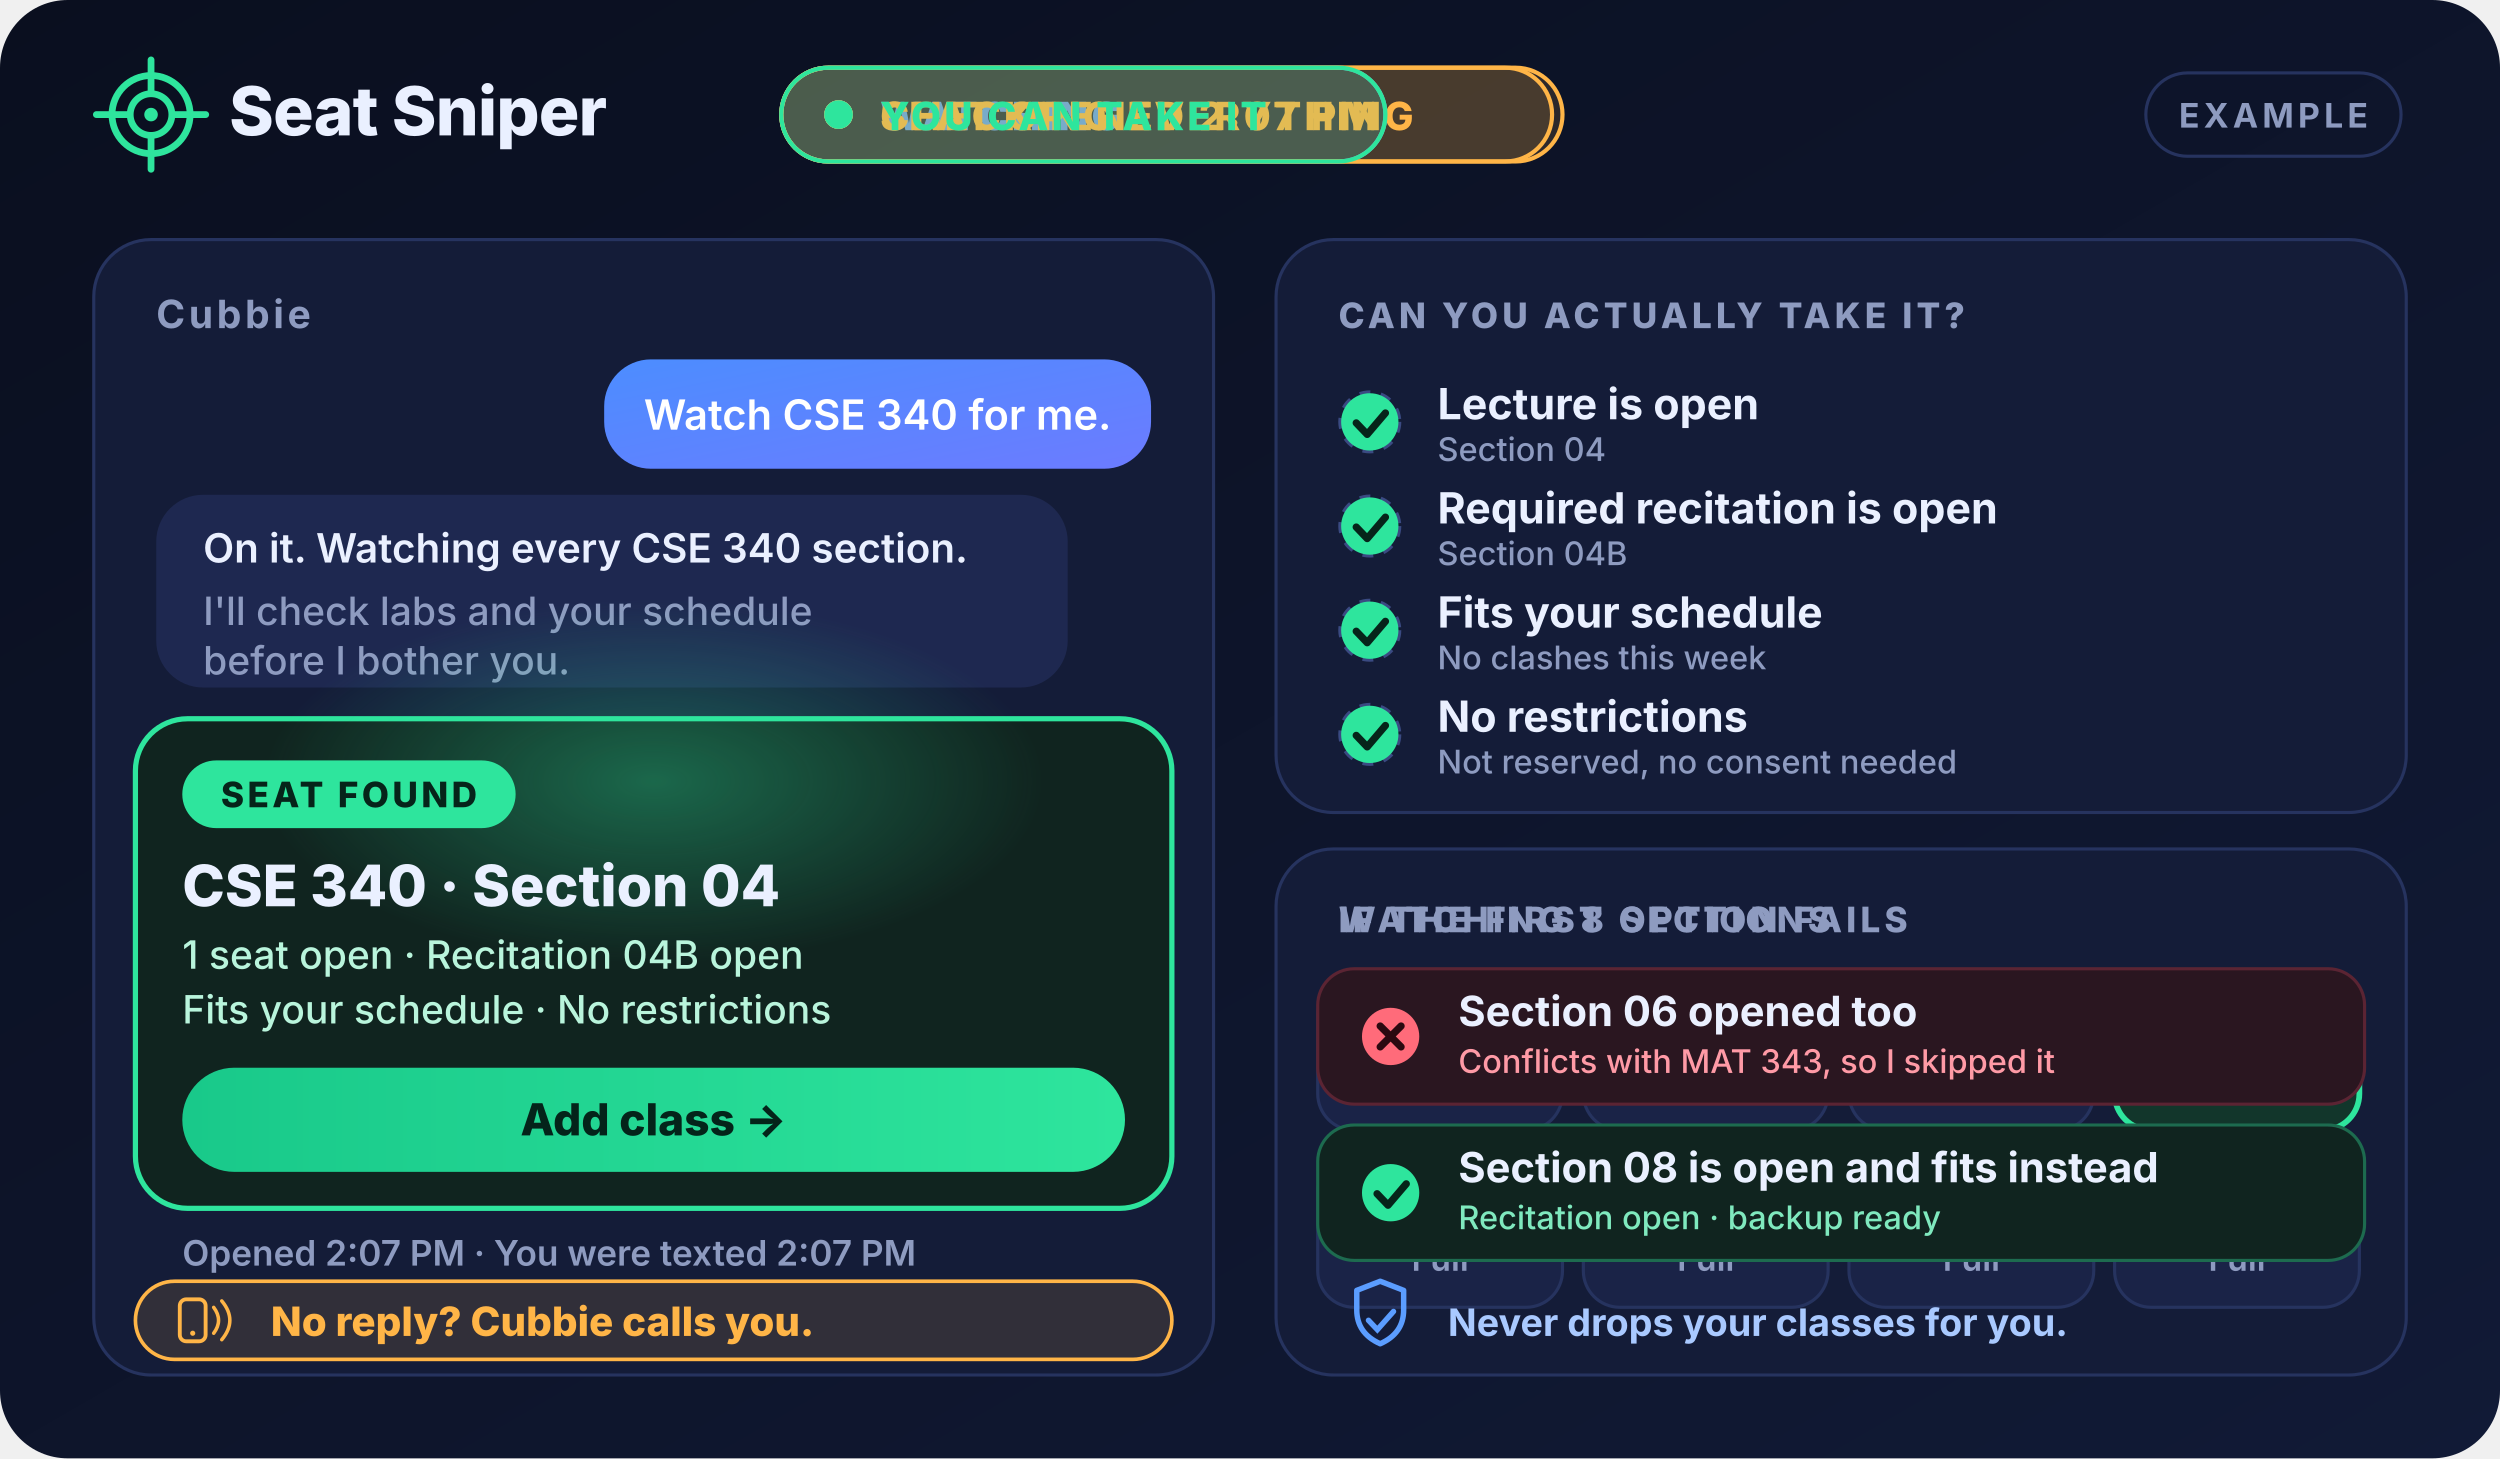
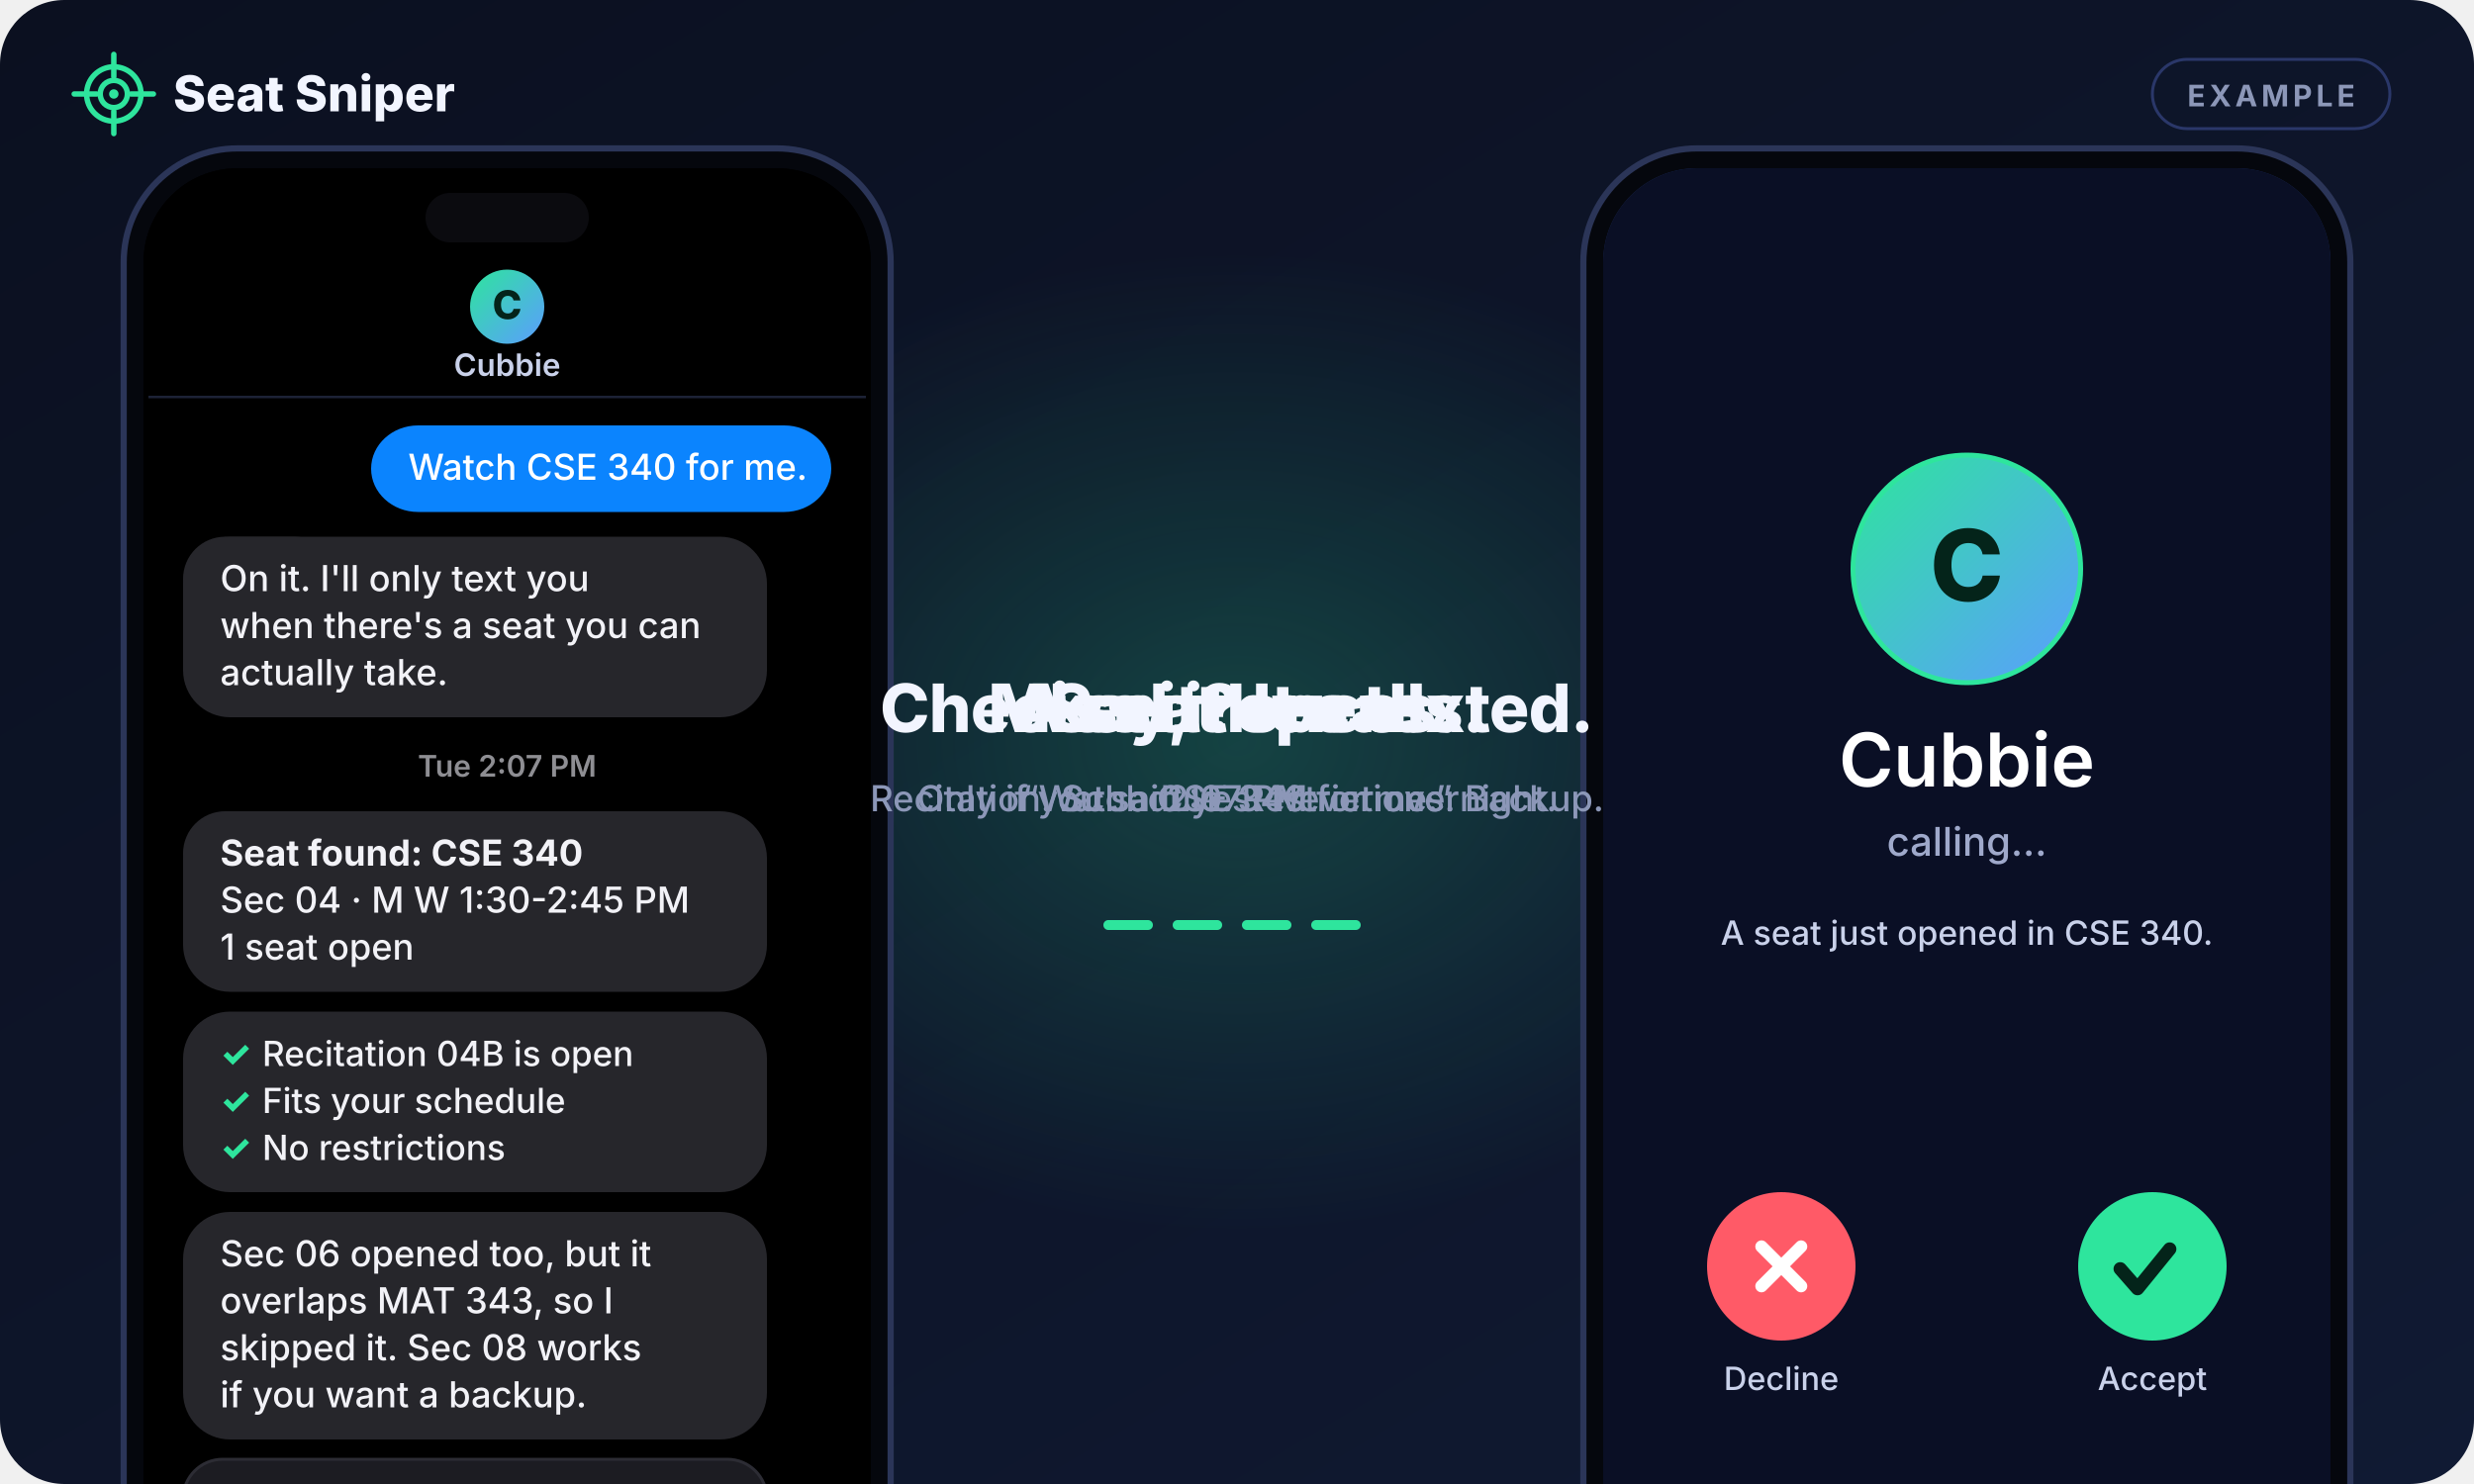
- <svg xmlns="http://www.w3.org/2000/svg" viewBox="0 0 960 560" width="960" height="560" role="img" aria-label="Example: Seat Sniper watches a course, a seat opens, it checks the recitation, your schedule and restrictions, then alerts you with an Add class link, a backup section, and an optional call.">
-   <style>text{font-family:Inter, 'SF Pro Display', -apple-system, 'Segoe UI', Helvetica, Arial, sans-serif}@keyframes k1{0%,0.0%{opacity:0;transform:translateY(0px)}1.867%,16.32%{opacity:1;transform:translateY(0)}18.987%,100%{opacity:0}}.k1{animation:k1 15.0s linear infinite both}@keyframes k2{0%,16.32%{opacity:0;transform:translateY(0px)}18.187%,22.667%{opacity:1;transform:translateY(0)}25.333%,100%{opacity:0}}.k2{animation:k2 15.0s linear infinite both}@keyframes k3{0%,22.667%{opacity:0;transform:translateY(0px)}24.533%,43.52%{opacity:1;transform:translateY(0)}46.187%,100%{opacity:0}}.k3{animation:k3 15.0s linear infinite both}@keyframes k4{0%,43.52%{opacity:0;transform:translateY(0px)}45.387%,93%{opacity:1;transform:translateY(0)}97%,100%{opacity:0}}.k4{animation:k4 15.0s linear infinite both}@keyframes pulse{0%,100%{opacity:1}50%{opacity:.3}}.pulse{animation:pulse 1.2s ease-in-out infinite}@keyframes k5{0%,0.68%{opacity:0;transform:translateY(10px)}3.347%,93%{opacity:1;transform:translateY(0)}97%,100%{opacity:0}}.k5{animation:k5 15.0s linear infinite both}@keyframes k6{0%,4.08%{opacity:0;transform:translateY(10px)}6.747%,93%{opacity:1;transform:translateY(0)}97%,100%{opacity:0}}.k6{animation:k6 15.0s linear infinite both}@keyframes k7{0%,44.427%{opacity:0;transform:translateY(22px)}47.627%,93%{opacity:1;transform:translateY(0)}97%,100%{opacity:0}}.k7{animation:k7 15.0s linear infinite both}@keyframes k8{0%,48.053%{opacity:0;transform:translateY(10px)}50.187%,93%{opacity:1;transform:translateY(0)}97%,100%{opacity:0}}.k8{animation:k8 15.0s linear infinite both}@keyframes k9{0%,73.44%{opacity:0;transform:translateY(12px)}76.107%,93%{opacity:1;transform:translateY(0)}97%,100%{opacity:0}}.k9{animation:k9 15.0s linear infinite both}@keyframes k10{0%,19.947%{opacity:0;transform:translateY(10px)}22.08%,93%{opacity:1;transform:translateY(0)}97%,100%{opacity:0}}.k10{animation:k10 15.0s linear infinite both}@keyframes k11{0%,20.853%{opacity:0;transform:translateY(0px)}22.453%,23.573%{opacity:1;transform:translateY(0)}26.24%,100%{opacity:0}}.k11{animation:k11 15.0s linear infinite both}@keyframes k12{0%,23.573%{opacity:0;transform:translateY(0px)}25.173%,93%{opacity:1;transform:translateY(0)}97%,100%{opacity:0}}.k12{animation:k12 15.0s linear infinite both}@keyframes k13{0%,20.853%{opacity:0;transform:translateY(0px)}22.453%,93%{opacity:1;transform:translateY(0)}97%,100%{opacity:0}}.k13{animation:k13 15.0s linear infinite both}@keyframes k14{0%,21.307%{opacity:0;transform:translateY(0px)}22.907%,29.013%{opacity:1;transform:translateY(0)}31.68%,100%{opacity:0}}.k14{animation:k14 15.0s linear infinite both}@keyframes k15{0%,29.013%{opacity:0;transform:translateY(0px)}30.613%,93%{opacity:1;transform:translateY(0)}97%,100%{opacity:0}}.k15{animation:k15 15.0s linear infinite both}@keyframes k16{0%,21.307%{opacity:0;transform:translateY(0px)}22.907%,93%{opacity:1;transform:translateY(0)}97%,100%{opacity:0}}.k16{animation:k16 15.0s linear infinite both}@keyframes k17{0%,21.76%{opacity:0;transform:translateY(0px)}23.36%,34.453%{opacity:1;transform:translateY(0)}37.12%,100%{opacity:0}}.k17{animation:k17 15.0s linear infinite both}@keyframes k18{0%,34.453%{opacity:0;transform:translateY(0px)}36.053%,93%{opacity:1;transform:translateY(0)}97%,100%{opacity:0}}.k18{animation:k18 15.0s linear infinite both}@keyframes k19{0%,21.76%{opacity:0;transform:translateY(0px)}23.36%,93%{opacity:1;transform:translateY(0)}97%,100%{opacity:0}}.k19{animation:k19 15.0s linear infinite both}@keyframes k20{0%,22.213%{opacity:0;transform:translateY(0px)}23.813%,39.893%{opacity:1;transform:translateY(0)}42.56%,100%{opacity:0}}.k20{animation:k20 15.0s linear infinite both}@keyframes k21{0%,39.893%{opacity:0;transform:translateY(0px)}41.493%,93%{opacity:1;transform:translateY(0)}97%,100%{opacity:0}}.k21{animation:k21 15.0s linear infinite both}@keyframes k22{0%,22.213%{opacity:0;transform:translateY(0px)}23.813%,93%{opacity:1;transform:translateY(0)}97%,100%{opacity:0}}.k22{animation:k22 15.0s linear infinite both}@keyframes k23{0%,0.907%{opacity:0;transform:translateY(0px)}3.04%,47.147%{opacity:1;transform:translateY(0)}49.813%,100%{opacity:0}}.k23{animation:k23 15.0s linear infinite both}@keyframes k24{0%,1.133%{opacity:0;transform:translateY(0px)}2.733%,47.147%{opacity:1;transform:translateY(0)}49.813%,100%{opacity:0}}.k24{animation:k24 15.0s linear infinite both}@keyframes k25{0%,1.496%{opacity:0;transform:translateY(0px)}3.096%,47.147%{opacity:1;transform:translateY(0)}49.813%,100%{opacity:0}}.k25{animation:k25 15.0s linear infinite both}@keyframes k26{0%,1.859%{opacity:0;transform:translateY(0px)}3.459%,47.147%{opacity:1;transform:translateY(0)}49.813%,100%{opacity:0}}.k26{animation:k26 15.0s linear infinite both}@keyframes k27{0%,2.221%{opacity:0;transform:translateY(0px)}3.821%,47.147%{opacity:1;transform:translateY(0)}49.813%,100%{opacity:0}}.k27{animation:k27 15.0s linear infinite both}@keyframes k28{0%,2.584%{opacity:0;transform:translateY(0px)}4.184%,47.147%{opacity:1;transform:translateY(0)}49.813%,100%{opacity:0}}.k28{animation:k28 15.0s linear infinite both}@keyframes k29{0%,2.947%{opacity:0;transform:translateY(0px)}4.547%,47.147%{opacity:1;transform:translateY(0)}49.813%,100%{opacity:0}}.k29{animation:k29 15.0s linear infinite both}@keyframes k30{0%,3.309%{opacity:0;transform:translateY(0px)}4.909%,47.147%{opacity:1;transform:translateY(0)}49.813%,100%{opacity:0}}.k30{animation:k30 15.0s linear infinite both}@keyframes k31{0%,3.672%{opacity:0;transform:translateY(0px)}5.272%,47.147%{opacity:1;transform:translateY(0)}49.813%,100%{opacity:0}}.k31{animation:k31 15.0s linear infinite both}@keyframes k32{0%,16.32%{opacity:0;transform:translateY(0px)}17.92%,47.147%{opacity:1;transform:translateY(0)}49.813%,100%{opacity:0}}.k32{animation:k32 15.0s linear infinite both}@keyframes k33{0%,48.96%{opacity:0;transform:translateY(10px)}51.093%,93%{opacity:1;transform:translateY(0)}97%,100%{opacity:0}}.k33{animation:k33 15.0s linear infinite both}@keyframes k34{0%,51.68%{opacity:0;transform:translateY(10px)}54.347%,93%{opacity:1;transform:translateY(0)}97%,100%{opacity:0}}.k34{animation:k34 15.0s linear infinite both}@keyframes k35{0%,58.027%{opacity:0;transform:translateY(10px)}60.693%,93%{opacity:1;transform:translateY(0)}97%,100%{opacity:0}}.k35{animation:k35 15.0s linear infinite both}@keyframes k36{0%,65.28%{opacity:0;transform:translateY(10px)}67.947%,93%{opacity:1;transform:translateY(0)}97%,100%{opacity:0}}.k36{animation:k36 15.0s linear infinite both}</style>
+ <svg xmlns="http://www.w3.org/2000/svg" viewBox="0 0 1000 600" width="1000" height="600" role="img" aria-label="Example: you text Cubbie to watch a course. When a seat opens, Cubbie texts you that the seat, recitation and schedule all work, with a registration link, and calls if you miss it.">
+   <style>text{font-family:-apple-system, 'SF Pro Text', 'Segoe UI', Inter, Helvetica, Arial, sans-serif}@keyframes k_scroll{0%,39.355%{transform:translateY(0)}43.226%,46.452%{transform:translateY(-40px)}50.323%,93%{transform:translateY(-120px)}97%,100%{transform:translateY(0)}}.k_scroll{animation:k_scroll 15.5s ease-in-out infinite both}@keyframes k1{0%,1.29%{opacity:0;transform:translateY(8px)}3.548%,93%{opacity:1;transform:translateY(0)}97%,100%{opacity:0}}.k1{animation:k1 15.5s linear infinite both}@keyframes k2{0%,5.161%{opacity:0;transform:translateY(0px)}7.419%,10.968%{opacity:1;transform:translateY(0)}12.903%,100%{opacity:0}}.k2{animation:k2 15.5s linear infinite both}@keyframes dp{0%,100%{opacity:.3}50%{opacity:1}}.dot0{animation:dp 1s infinite}.dot1{animation:dp 1s .15s infinite}.dot2{animation:dp 1s .3s infinite}@keyframes k3{0%,11.613%{opacity:0;transform:translateY(8px)}13.871%,93%{opacity:1;transform:translateY(0)}97%,100%{opacity:0}}.k3{animation:k3 15.5s linear infinite both}@keyframes k4{0%,19.355%{opacity:0;transform:translateY(8px)}21.613%,93%{opacity:1;transform:translateY(0)}97%,100%{opacity:0}}.k4{animation:k4 15.5s linear infinite both}@keyframes k5{0%,22.581%{opacity:0;transform:translateY(0px)}24.839%,27.742%{opacity:1;transform:translateY(0)}29.677%,100%{opacity:0}}.k5{animation:k5 15.5s linear infinite both}@keyframes k6{0%,28.387%{opacity:0;transform:translateY(8px)}30.645%,93%{opacity:1;transform:translateY(0)}97%,100%{opacity:0}}.k6{animation:k6 15.5s linear infinite both}@keyframes k7{0%,33.548%{opacity:0;transform:translateY(8px)}35.806%,93%{opacity:1;transform:translateY(0)}97%,100%{opacity:0}}.k7{animation:k7 15.5s linear infinite both}@keyframes k8{0%,40.0%{opacity:0;transform:translateY(8px)}42.258%,93%{opacity:1;transform:translateY(0)}97%,100%{opacity:0}}.k8{animation:k8 15.5s linear infinite both}@keyframes k9{0%,46.452%{opacity:0;transform:translateY(8px)}48.71%,93%{opacity:1;transform:translateY(0)}97%,100%{opacity:0}}.k9{animation:k9 15.5s linear infinite both}@keyframes k10{0%,28.387%{opacity:0;transform:translateY(-14px)}31.29%,61.935%{opacity:1;transform:translateY(0)}63.871%,100%{opacity:0}}.k10{animation:k10 15.5s linear infinite both}@keyframes ringp{0%{r:46;opacity:.9}100%{r:78;opacity:0}}.ring{animation:ringp 1.4s ease-out infinite}@keyframes k11{0%,63.871%{opacity:0;transform:translateY(0px)}67.097%,93%{opacity:1;transform:translateY(0)}97%,100%{opacity:0}}.k11{animation:k11 15.5s linear infinite both}@keyframes k12{0%,0.0%{opacity:0;transform:translateY(10px)}2.581%,18.065%{opacity:1;transform:translateY(0)}20.0%,100%{opacity:0}}.k12{animation:k12 15.5s linear infinite both}@keyframes k13{0%,18.065%{opacity:0;transform:translateY(10px)}20.645%,28.387%{opacity:1;transform:translateY(0)}30.323%,100%{opacity:0}}.k13{animation:k13 15.5s linear infinite both}@keyframes k14{0%,28.387%{opacity:0;transform:translateY(10px)}30.968%,61.935%{opacity:1;transform:translateY(0)}63.871%,100%{opacity:0}}.k14{animation:k14 15.5s linear infinite both}@keyframes k15{0%,61.935%{opacity:0;transform:translateY(10px)}64.516%,93%{opacity:1;transform:translateY(0)}97%,100%{opacity:0}}.k15{animation:k15 15.5s linear infinite both}@keyframes k16{0%,0.0%{opacity:0;transform:translateY(0px)}1.29%,18.065%{opacity:1;transform:translateY(0)}20.0%,100%{opacity:0}}.k16{animation:k16 15.5s linear infinite both}@keyframes k17{0%,18.065%{opacity:0;transform:translateY(0px)}19.355%,28.387%{opacity:1;transform:translateY(0)}30.323%,100%{opacity:0}}.k17{animation:k17 15.5s linear infinite both}@keyframes k18{0%,28.387%{opacity:0;transform:translateY(0px)}29.677%,61.935%{opacity:1;transform:translateY(0)}63.871%,100%{opacity:0}}.k18{animation:k18 15.5s linear infinite both}@keyframes k19{0%,61.935%{opacity:0;transform:translateY(0px)}63.226%,93%{opacity:1;transform:translateY(0)}97%,100%{opacity:0}}.k19{animation:k19 15.5s linear infinite both}</style>
  <defs>
    <linearGradient id="bg" x1="0" y1="0" x2="1" y2="1">
-       <stop offset="0" stop-color="#0A0F1F" />
-       <stop offset="1" stop-color="#111A36" />
+       <stop offset="0" stop-color="#0B1020" />
+       <stop offset="1" stop-color="#101A33" />
    </linearGradient>
-     <linearGradient id="btn" x1="0" y1="0" x2="1" y2="0">
-       <stop offset="0" stop-color="#19C98A" />
-       <stop offset="1" stop-color="#2EE59D" />
+     <linearGradient id="wall" x1="0" y1="0" x2="0" y2="1">
+       <stop offset="0" stop-color="#1B2B5E" />
+       <stop offset="0.55" stop-color="#14214A" />
+       <stop offset="1" stop-color="#0B1230" />
    </linearGradient>
-     <linearGradient id="you" x1="0" y1="0" x2="1" y2="1">
-       <stop offset="0" stop-color="#4C8DFF" />
-       <stop offset="1" stop-color="#6C7BFF" />
-     </linearGradient>
-     <radialGradient id="glow" cx="0.5" cy="0.5" r="0.5">
-       <stop offset="0" stop-color="#2EE59D" stop-opacity="0.35" />
+     <radialGradient id="halo" cx="0.5" cy="0.5" r="0.5">
+       <stop offset="0" stop-color="#2EE59D" stop-opacity="0.22" />
      <stop offset="1" stop-color="#2EE59D" stop-opacity="0" />
    </radialGradient>
+     <clipPath id="clipA">
+       <rect x="58" y="68" width="294" height="604" rx="38" />
+     </clipPath>
+     <clipPath id="clipT">
+       <rect x="58" y="162" width="294" height="500" rx="0" />
+     </clipPath>
+     <clipPath id="clipB">
+       <rect x="648" y="68" width="294" height="604" rx="38" />
+     </clipPath>
+     <clipPath id="phoneA">
+       <rect x="50" y="60" width="310" height="620" rx="46" />
+     </clipPath>
+     <clipPath id="phoneB">
+       <rect x="640" y="60" width="310" height="620" rx="46" />
+     </clipPath>
+     <linearGradient id="avatar" x1="0" y1="0" x2="1" y2="1">
+       <stop offset="0" stop-color="#2EE59D" />
+       <stop offset="1" stop-color="#5B9DFF" />
+     </linearGradient>
  </defs>
-   <rect x="0" y="0" width="960" height="560" rx="26" fill="url(#bg)" />
-   <g transform="translate(58 44)">
-     <circle r="15" fill="none" stroke="#2EE59D" stroke-width="2.6" />
-     <circle r="8" fill="none" stroke="#2EE59D" stroke-width="2.6" />
-     <circle r="2.6" fill="#2EE59D" />
-     <path d="M-21 0H-9M9 0H21M0 -21V-9M0 9V21" stroke="#2EE59D" stroke-width="2.6" stroke-linecap="round" />
+   <rect x="0" y="0" width="1000" height="600" rx="26" fill="url(#bg)" />
+   <ellipse cx="500" cy="300" rx="260" ry="200" fill="url(#halo)" />
+   <g transform="translate(46 38)">
+     <circle r="11" fill="none" stroke="#2EE59D" stroke-width="2.2" />
+     <circle r="5.5" fill="none" stroke="#2EE59D" stroke-width="2.2" />
+     <circle r="1.9" fill="#2EE59D" />
+     <path d="M-16 0H-7M7 0H16M0 -16V-7M0 7V16" stroke="#2EE59D" stroke-width="2.2" stroke-linecap="round" />
  </g>
-   <text x="88" y="52" font-size="26" fill="#EAF0FF" font-weight="800" text-anchor="start" letter-spacing="-0.3">Seat Sniper</text>
-   <rect x="824" y="28" width="98" height="32" rx="16" fill="none" stroke="#26335F" stroke-width="1.2" />
-   <text x="873" y="49" font-size="13" fill="#8E9BC0" font-weight="700" text-anchor="middle" letter-spacing="1.6">EXAMPLE</text>
-   <g class="k1">
-     <rect x="300" y="26" width="232" height="36" rx="18" fill="#5B9DFF22" stroke="#5B9DFF" stroke-width="1.6" />
-     <circle cx="322" cy="44" r="5.5" fill="#5B9DFF" class="pulse" />
-     <text x="338" y="50" font-size="15" fill="#5B9DFF" font-weight="800" text-anchor="start" letter-spacing="1.2">WATCHING</text>
+   <text x="70" y="45" font-size="20" fill="#F2F5FF" font-weight="800" text-anchor="start">Seat Sniper</text>
+   <rect x="870" y="24" width="96" height="28" rx="14" fill="none" stroke="#2A3769" stroke-width="1.2" />
+   <text x="918" y="43" font-size="12" fill="#8C97B8" font-weight="700" text-anchor="middle" letter-spacing="1.6">EXAMPLE</text>
+   <rect x="50" y="60" width="310" height="620" rx="46" fill="#05070D" stroke="#2B3558" stroke-width="2.5" />
+   <rect x="58" y="68" width="294" height="604" rx="38" fill="#000" />
+   <rect x="640" y="60" width="310" height="620" rx="46" fill="#05070D" stroke="#2B3558" stroke-width="2.5" />
+   <rect x="648" y="68" width="294" height="604" rx="38" fill="#000" />
+   <g clip-path="url(#clipA)">
+     <rect x="58" y="68" width="294" height="604" rx="0" fill="#000" />
+     <rect x="172" y="78" width="66" height="20" rx="10" fill="#0B0B0F" />
+     <circle cx="205" cy="124" r="15" fill="url(#avatar)" />
+     <text x="205" y="129" font-size="16" fill="#04241A" font-weight="800" text-anchor="middle">C</text>
+     <text x="205" y="152" font-size="12.5" fill="#C9D1EA" font-weight="600" text-anchor="middle">Cubbie</text>
+     <rect x="60" y="160" width="290" height="1" rx="0" fill="#1D2236" />
  </g>
-   <g class="k2">
-     <rect x="300" y="26" width="296" height="36" rx="18" fill="#FFB54722" stroke="#FFB547" stroke-width="1.6" />
-     <circle cx="322" cy="44" r="5.5" fill="#FFB547" />
-     <text x="338" y="50" font-size="15" fill="#FFB547" font-weight="800" text-anchor="start" letter-spacing="1.2">SEAT OPENED  2:07 PM</text>
+   <g clip-path="url(#clipT)">
+     <g class="k_scroll">
+       <g class="k1">
+         <rect x="150" y="172" width="186" height="35" rx="19" fill="#0B84FE" />
+         <text x="165" y="194" font-size="14.5" fill="#FFFFFF" font-weight="500" text-anchor="start">Watch CSE 340 for me.</text>
+       </g>
+       <g class="k2">
+         <rect x="74" y="217" width="62" height="34" rx="17" fill="#26262B" />
+         <circle cx="92" cy="234" r="4" fill="#8E8E93" class="dot0" />
+         <circle cx="105" cy="234" r="4" fill="#8E8E93" class="dot1" />
+         <circle cx="118" cy="234" r="4" fill="#8E8E93" class="dot2" />
+       </g>
+       <g class="k3">
+         <rect x="74" y="217" width="236" height="73" rx="19" fill="#26262B" />
+         <text x="89" y="239" font-size="14.5" fill="#F2F2F7" font-weight="500" text-anchor="start">On it. I'll only text you</text>
+         <text x="89" y="258" font-size="14.5" fill="#F2F2F7" font-weight="500" text-anchor="start">when there's a seat you can</text>
+         <text x="89" y="277" font-size="14.5" fill="#F2F2F7" font-weight="500" text-anchor="start">actually take.</text>
+       </g>
+       <g class="k4">
+         <text x="205.0" y="314" font-size="12" fill="#8E8E93" font-weight="600" text-anchor="middle">Tue 2:07 PM</text>
+       </g>
+       <g class="k5">
+         <rect x="74" y="328" width="62" height="34" rx="17" fill="#26262B" />
+         <circle cx="92" cy="345" r="4" fill="#8E8E93" class="dot0" />
+         <circle cx="105" cy="345" r="4" fill="#8E8E93" class="dot1" />
+         <circle cx="118" cy="345" r="4" fill="#8E8E93" class="dot2" />
+       </g>
+       <g class="k6">
+         <rect x="74" y="328" width="236" height="73" rx="19" fill="#26262B" />
+         <text x="89" y="350" font-size="14.5" fill="#F2F2F7" font-weight="700" text-anchor="start">Seat found: CSE 340</text>
+         <text x="89" y="369" font-size="14.5" fill="#F2F2F7" font-weight="500" text-anchor="start">Sec 04 · M W 1:30-2:45 PM</text>
+         <text x="89" y="388" font-size="14.5" fill="#F2F2F7" font-weight="500" text-anchor="start">1 seat open</text>
+       </g>
+       <g class="k7">
+         <rect x="74" y="409" width="236" height="73" rx="19" fill="#26262B" />
+         <text x="89" y="431" font-size="14" fill="#2EE59D" font-weight="800" text-anchor="start">✓</text>
+         <text x="106" y="431" font-size="14" fill="#F2F2F7" font-weight="500" text-anchor="start">Recitation 04B is open</text>
+         <text x="89" y="450" font-size="14" fill="#2EE59D" font-weight="800" text-anchor="start">✓</text>
+         <text x="106" y="450" font-size="14" fill="#F2F2F7" font-weight="500" text-anchor="start">Fits your schedule</text>
+         <text x="89" y="469" font-size="14" fill="#2EE59D" font-weight="800" text-anchor="start">✓</text>
+         <text x="106" y="469" font-size="14" fill="#F2F2F7" font-weight="500" text-anchor="start">No restrictions</text>
+       </g>
+       <g class="k8">
+         <rect x="74" y="490" width="236" height="92" rx="19" fill="#26262B" />
+         <text x="89" y="512" font-size="14.5" fill="#F2F2F7" font-weight="500" text-anchor="start">Sec 06 opened too, but it</text>
+         <text x="89" y="531" font-size="14.5" fill="#F2F2F7" font-weight="500" text-anchor="start">overlaps MAT 343, so I</text>
+         <text x="89" y="550" font-size="14.5" fill="#F2F2F7" font-weight="500" text-anchor="start">skipped it. Sec 08 works</text>
+         <text x="89" y="569" font-size="14.5" fill="#F2F2F7" font-weight="500" text-anchor="start">if you want a backup.</text>
+       </g>
+       <g class="k9">
+         <rect x="74" y="590" width="236" height="66" rx="16" fill="#1C1C22" stroke="#2C2C34" stroke-width="1.2" />
+         <rect x="86" y="602" width="42" height="42" rx="10" fill="#2EE59D" />
+         <path d="M100 623 h14 M107 616 v14" stroke="#04241A" stroke-width="3.4" stroke-linecap="round" />
+         <text x="138" y="620" font-size="15.5" fill="#F2F5FF" font-weight="700" text-anchor="start">Add class</text>
+         <text x="138" y="640" font-size="12.5" fill="#8E8E93" font-weight="500" text-anchor="start">Open the registration page</text>
+         <path d="M292 617 l6 6 l-6 6" fill="none" stroke="#6C6C74" stroke-width="2.2" stroke-linecap="round" stroke-linejoin="round" />
+       </g>
+     </g>
  </g>
-   <g class="k3">
-     <rect x="300" y="26" width="300" height="36" rx="18" fill="#FFB54722" stroke="#FFB547" stroke-width="1.6" />
-     <circle cx="322" cy="44" r="5.5" fill="#FFB547" />
-     <text x="338" y="50" font-size="15" fill="#FFB547" font-weight="800" text-anchor="start" letter-spacing="1.2">CHECKING EVERYTHING</text>
-   </g>
-   <g class="k4">
-     <rect x="300" y="26" width="232" height="36" rx="18" fill="#2EE59D22" stroke="#2EE59D" stroke-width="1.6" />
-     <circle cx="322" cy="44" r="5.5" fill="#2EE59D" />
-     <text x="338" y="50" font-size="15" fill="#2EE59D" font-weight="800" text-anchor="start" letter-spacing="1.2">YOU CAN TAKE IT</text>
-   </g>
-   <rect x="36" y="92" width="430" height="436" rx="22" fill="#141C38" stroke="#26335F" stroke-width="1.2" />
-   <text x="60" y="126" font-size="15" fill="#8E9BC0" font-weight="700" text-anchor="start" letter-spacing="1.4">Cubbie</text>
-   <g class="k5">
-     <rect x="232" y="138" width="210" height="42" rx="18" fill="url(#you)" />
-     <text x="337" y="165" font-size="16" fill="#FFFFFF" font-weight="600" text-anchor="middle">Watch CSE 340 for me.</text>
-   </g>
-   <g class="k6">
-     <rect x="60" y="190" width="350" height="74" rx="18" fill="#1E2850" />
-     <text x="78" y="216" font-size="15.5" fill="#EAF0FF" font-weight="600" text-anchor="start">On it. Watching every CSE 340 section.</text>
-     <text x="78" y="240" font-size="15" fill="#8E9BC0" font-weight="500" text-anchor="start">I'll check labs and your schedule</text>
-     <text x="78" y="259" font-size="15" fill="#8E9BC0" font-weight="500" text-anchor="start">before I bother you.</text>
-   </g>
-   <g class="k7">
-     <rect x="52" y="276" width="398" height="188" rx="20" fill="#10241F" stroke="#2EE59D" stroke-width="2" />
-     <ellipse cx="251.0" cy="300" rx="150" ry="70" fill="url(#glow)" />
-     <rect x="70" y="292" width="128" height="26" rx="13" fill="#2EE59D" />
-     <text x="134" y="310" font-size="13.5" fill="#06241A" font-weight="800" text-anchor="middle" letter-spacing="1.3">SEAT FOUND</text>
-     <text x="70" y="348" font-size="22" fill="#EAF0FF" font-weight="800" text-anchor="start">CSE 340 · Section 04</text>
-     <text x="70" y="372" font-size="15" fill="#B9F5DC" font-weight="500" text-anchor="start">1 seat open · Recitation 04B open</text>
-     <text x="70" y="393" font-size="15" fill="#B9F5DC" font-weight="500" text-anchor="start">Fits your schedule · No restrictions</text>
-     <rect x="70" y="410" width="362" height="40" rx="20" fill="url(#btn)" />
-     <text x="251.0" y="436" font-size="17" fill="#04241A" font-weight="800" text-anchor="middle">Add class  →</text>
-   </g>
-   <g class="k8">
-     <text x="70" y="486" font-size="13.5" fill="#8E9BC0" font-weight="600" text-anchor="start">Opened 2:07 PM  ·  You were texted 2:07 PM</text>
-   </g>
-   <g class="k9">
-     <rect x="52" y="492" width="398" height="30" rx="15" fill="#FFB5471F" stroke="#FFB547" stroke-width="1.4" />
-     <g transform="translate(74 507) scale(0.62)">
-       <rect x="-8" y="-13" width="16" height="26" rx="4" fill="none" stroke="#FFB547" stroke-width="2.4" />
-       <circle cy="8" r="1.6" fill="#FFB547" />
-       <path d="M13 -8 q6 8 0 16 M18 -12 q10 12 0 24" fill="none" stroke="#FFB547" stroke-width="2.2" stroke-linecap="round" />
+   <g clip-path="url(#clipB)">
+     <rect x="648" y="68" width="294" height="604" rx="0" fill="url(#wall)" />
+     <rect x="762" y="78" width="66" height="20" rx="10" fill="#05070D" />
+     <text x="795" y="150" font-size="15" fill="#D6DEF8" font-weight="600" text-anchor="middle">Tuesday</text>
+     <text x="795" y="222" font-size="78" fill="#FFFFFF" font-weight="300" text-anchor="middle" letter-spacing="-2">2:07</text>
+     <rect x="670" y="568" width="40" height="40" rx="20" fill="#FFFFFF22" />
+     <rect x="880" y="568" width="40" height="40" rx="20" fill="#FFFFFF22" />
+     <g class="k10">
+       <rect x="662" y="262" width="266" height="96" rx="24" fill="#2A2F4B" stroke="#FFFFFF22" stroke-width="1" />
+       <rect x="676" y="276" width="24" height="24" rx="7" fill="url(#avatar)" />
+       <text x="688" y="293" font-size="14" fill="#04241A" font-weight="800" text-anchor="middle">C</text>
+       <text x="708" y="293" font-size="12" fill="#C9D1EA" font-weight="700" text-anchor="start" letter-spacing="1">CUBBIE</text>
+       <text x="912" y="293" font-size="12" fill="#9FA9CB" font-weight="500" text-anchor="end">now</text>
+       <text x="676" y="320" font-size="14.5" fill="#FFFFFF" font-weight="700" text-anchor="start">Seat found: CSE 340 · Sec 04</text>
+       <text x="676" y="340" font-size="13" fill="#C9D1EA" font-weight="500" text-anchor="start">Recitation open, fits your schedule.</text>
+       <text x="676" y="355" font-size="1" fill="#F2F5FF" font-weight="400" text-anchor="start" />
    </g>
-     <text x="104" y="513" font-size="15.5" fill="#FFB547" font-weight="800" text-anchor="start">No reply?  Cubbie calls you.</text>
-   </g>
-   <rect x="490" y="92" width="434" height="220" rx="22" fill="#141C38" stroke="#26335F" stroke-width="1.2" />
-   <g class="k10">
-     <text x="514" y="126" font-size="13.5" fill="#8E9BC0" font-weight="800" text-anchor="start" letter-spacing="1.6">CAN YOU ACTUALLY TAKE IT?</text>
-   </g>
-   <g class="k11">
-     <circle cx="526" cy="162" r="11" fill="none" stroke="#3A4A82" stroke-width="2.2" stroke-dasharray="4 4" />
+     <g class="k11">
+       <rect x="648" y="68" width="294" height="604" rx="0" fill="#0A0F25" />
+       <circle cx="795" cy="230" r="46" fill="url(#avatar)" />
+       <circle cx="795" cy="230" r="46" fill="none" stroke="#2EE59D" stroke-width="2" class="ring" />
+       <text x="795" y="243" font-size="40" fill="#04241A" font-weight="800" text-anchor="middle">C</text>
+       <text x="795" y="318" font-size="30" fill="#FFFFFF" font-weight="600" text-anchor="middle">Cubbie</text>
+       <text x="795" y="346" font-size="16" fill="#9FA9CB" font-weight="500" text-anchor="middle">calling…</text>
+       <text x="795" y="382" font-size="13.5" fill="#C9D1EA" font-weight="500" text-anchor="middle">A seat just opened in CSE 340.</text>
+       <circle cx="720" cy="512" r="30" fill="#FF5A67" />
+       <path d="M712 504 l16 16 M728 504 l-16 16" stroke="#fff" stroke-width="5" stroke-linecap="round" />
+       <text x="720" y="562" font-size="13" fill="#C9D1EA" font-weight="500" text-anchor="middle">Decline</text>
+       <circle cx="870" cy="512" r="30" fill="#2EE59D" />
+       <path d="M857 513 l7 8 l13 -16" fill="none" stroke="#04241A" stroke-width="5.4" stroke-linecap="round" stroke-linejoin="round" />
+       <text x="870" y="562" font-size="13" fill="#C9D1EA" font-weight="500" text-anchor="middle">Accept</text>
+     </g>
  </g>
  <g class="k12">
-     <circle cx="526" cy="162" r="11" fill="#2EE59D" />
-     <path d="M520.8 162.4 l4.2 4.4 l7 -8.2" stroke="#06241A" stroke-width="2.8" fill="none" stroke-linecap="round" stroke-linejoin="round" />
+     <text x="500" y="296" font-size="27" fill="#F2F5FF" font-weight="800" text-anchor="middle" letter-spacing="-0.3">Say it once.</text>
+     <text x="500" y="328" font-size="14.5" fill="#8C97B8" font-weight="500" text-anchor="middle">“Watch CSE 340 for me.”</text>
  </g>
  <g class="k13">
-     <text x="552" y="161" font-size="16.5" fill="#EAF0FF" font-weight="700" text-anchor="start">Lecture is open</text>
-     <text x="552" y="177" font-size="12.5" fill="#8E9BC0" font-weight="500" text-anchor="start">Section 04</text>
+     <text x="500" y="296" font-size="27" fill="#F2F5FF" font-weight="800" text-anchor="middle" letter-spacing="-0.3">A seat opens.</text>
+     <text x="500" y="328" font-size="14.5" fill="#8C97B8" font-weight="500" text-anchor="middle">2:07 PM</text>
  </g>
  <g class="k14">
-     <circle cx="526" cy="202" r="11" fill="none" stroke="#3A4A82" stroke-width="2.2" stroke-dasharray="4 4" />
+     <text x="500" y="296" font-size="27" fill="#F2F5FF" font-weight="800" text-anchor="middle" letter-spacing="-0.3">Checked, then texted.</text>
+     <text x="500" y="328" font-size="14.5" fill="#8C97B8" font-weight="500" text-anchor="middle">Recitation. Schedule. Restrictions. Backup.</text>
  </g>
  <g class="k15">
-     <circle cx="526" cy="202" r="11" fill="#2EE59D" />
-     <path d="M520.8 202.4 l4.2 4.4 l7 -8.2" stroke="#06241A" stroke-width="2.8" fill="none" stroke-linecap="round" stroke-linejoin="round" />
+     <text x="500" y="296" font-size="27" fill="#F2F5FF" font-weight="800" text-anchor="middle" letter-spacing="-0.3">Miss it? It calls.</text>
+     <text x="500" y="328" font-size="14.5" fill="#8C97B8" font-weight="500" text-anchor="middle">Only if you said yes. Never overnight.</text>
  </g>
+   <rect x="446" y="372" width="20" height="4" rx="2" fill="#243056" />
  <g class="k16">
-     <text x="552" y="201" font-size="16.5" fill="#EAF0FF" font-weight="700" text-anchor="start">Required recitation is open</text>
-     <text x="552" y="217" font-size="12.5" fill="#8E9BC0" font-weight="500" text-anchor="start">Section 04B</text>
+     <rect x="446" y="372" width="20" height="4" rx="2" fill="#2EE59D" />
  </g>
+   <rect x="474" y="372" width="20" height="4" rx="2" fill="#243056" />
  <g class="k17">
-     <circle cx="526" cy="242" r="11" fill="none" stroke="#3A4A82" stroke-width="2.2" stroke-dasharray="4 4" />
+     <rect x="474" y="372" width="20" height="4" rx="2" fill="#2EE59D" />
  </g>
+   <rect x="502" y="372" width="20" height="4" rx="2" fill="#243056" />
  <g class="k18">
-     <circle cx="526" cy="242" r="11" fill="#2EE59D" />
-     <path d="M520.8 242.4 l4.2 4.4 l7 -8.2" stroke="#06241A" stroke-width="2.8" fill="none" stroke-linecap="round" stroke-linejoin="round" />
+     <rect x="502" y="372" width="20" height="4" rx="2" fill="#2EE59D" />
  </g>
+   <rect x="530" y="372" width="20" height="4" rx="2" fill="#243056" />
  <g class="k19">
-     <text x="552" y="241" font-size="16.5" fill="#EAF0FF" font-weight="700" text-anchor="start">Fits your schedule</text>
-     <text x="552" y="257" font-size="12.5" fill="#8E9BC0" font-weight="500" text-anchor="start">No clashes this week</text>
-   </g>
-   <g class="k20">
-     <circle cx="526" cy="282" r="11" fill="none" stroke="#3A4A82" stroke-width="2.2" stroke-dasharray="4 4" />
-   </g>
-   <g class="k21">
-     <circle cx="526" cy="282" r="11" fill="#2EE59D" />
-     <path d="M520.8 282.4 l4.2 4.4 l7 -8.2" stroke="#06241A" stroke-width="2.8" fill="none" stroke-linecap="round" stroke-linejoin="round" />
-   </g>
-   <g class="k22">
-     <text x="552" y="281" font-size="16.5" fill="#EAF0FF" font-weight="700" text-anchor="start">No restrictions</text>
-     <text x="552" y="297" font-size="12.5" fill="#8E9BC0" font-weight="500" text-anchor="start">Not reserved, no consent needed</text>
-   </g>
-   <rect x="490" y="326" width="434" height="202" rx="22" fill="#141C38" stroke="#26335F" stroke-width="1.2" />
-   <g class="k23">
-     <text x="514" y="358" font-size="13.5" fill="#8E9BC0" font-weight="800" text-anchor="start" letter-spacing="1.6">WATCHING 8 SECTIONS</text>
-   </g>
-   <g class="k24">
-     <rect x="506" y="376" width="94" height="58" rx="14" fill="#1A2347" stroke="#26335F" stroke-width="1.2" />
-     <text x="553" y="400" font-size="15.5" fill="#EAF0FF" font-weight="700" text-anchor="middle">Sec 01</text>
-     <text x="553" y="420" font-size="13" fill="#8E9BC0" font-weight="600" text-anchor="middle">Full</text>
-   </g>
-   <g class="k25">
-     <rect x="608" y="376" width="94" height="58" rx="14" fill="#1A2347" stroke="#26335F" stroke-width="1.2" />
-     <text x="655" y="400" font-size="15.5" fill="#EAF0FF" font-weight="700" text-anchor="middle">Sec 02</text>
-     <text x="655" y="420" font-size="13" fill="#8E9BC0" font-weight="600" text-anchor="middle">Full</text>
-   </g>
-   <g class="k26">
-     <rect x="710" y="376" width="94" height="58" rx="14" fill="#1A2347" stroke="#26335F" stroke-width="1.2" />
-     <text x="757" y="400" font-size="15.5" fill="#EAF0FF" font-weight="700" text-anchor="middle">Sec 03</text>
-     <text x="757" y="420" font-size="13" fill="#8E9BC0" font-weight="600" text-anchor="middle">Full</text>
-   </g>
-   <g class="k27">
-     <rect x="812" y="376" width="94" height="58" rx="14" fill="#1A2347" stroke="#26335F" stroke-width="1.2" />
-     <text x="859" y="400" font-size="15.5" fill="#EAF0FF" font-weight="700" text-anchor="middle">Sec 04</text>
-     <text x="859" y="420" font-size="13" fill="#8E9BC0" font-weight="600" text-anchor="middle">Full</text>
-   </g>
-   <g class="k28">
-     <rect x="506" y="444" width="94" height="58" rx="14" fill="#1A2347" stroke="#26335F" stroke-width="1.2" />
-     <text x="553" y="468" font-size="15.5" fill="#EAF0FF" font-weight="700" text-anchor="middle">Sec 05</text>
-     <text x="553" y="488" font-size="13" fill="#8E9BC0" font-weight="600" text-anchor="middle">Full</text>
-   </g>
-   <g class="k29">
-     <rect x="608" y="444" width="94" height="58" rx="14" fill="#1A2347" stroke="#26335F" stroke-width="1.2" />
-     <text x="655" y="468" font-size="15.5" fill="#EAF0FF" font-weight="700" text-anchor="middle">Sec 06</text>
-     <text x="655" y="488" font-size="13" fill="#8E9BC0" font-weight="600" text-anchor="middle">Full</text>
-   </g>
-   <g class="k30">
-     <rect x="710" y="444" width="94" height="58" rx="14" fill="#1A2347" stroke="#26335F" stroke-width="1.2" />
-     <text x="757" y="468" font-size="15.5" fill="#EAF0FF" font-weight="700" text-anchor="middle">Sec 07</text>
-     <text x="757" y="488" font-size="13" fill="#8E9BC0" font-weight="600" text-anchor="middle">Full</text>
-   </g>
-   <g class="k31">
-     <rect x="812" y="444" width="94" height="58" rx="14" fill="#1A2347" stroke="#26335F" stroke-width="1.2" />
-     <text x="859" y="468" font-size="15.5" fill="#EAF0FF" font-weight="700" text-anchor="middle">Sec 08</text>
-     <text x="859" y="488" font-size="13" fill="#8E9BC0" font-weight="600" text-anchor="middle">Full</text>
-   </g>
-   <g class="k32">
-     <rect x="812" y="376" width="94" height="58" rx="14" fill="#12362B" stroke="#2EE59D" stroke-width="2.2" />
-     <text x="859" y="400" font-size="15.5" fill="#EAF0FF" font-weight="800" text-anchor="middle">Sec 04</text>
-     <text x="859" y="420" font-size="13" fill="#2EE59D" font-weight="800" text-anchor="middle">1 open</text>
-   </g>
-   <g class="k33">
-     <text x="514" y="358" font-size="13.5" fill="#8E9BC0" font-weight="800" text-anchor="start" letter-spacing="1.6">IF THE FIRST OPTION FAILS</text>
-   </g>
-   <g class="k34">
-     <rect x="506" y="372" width="402" height="52" rx="14" fill="#2A1620" stroke="#5B2433" stroke-width="1.2" />
-     <circle cx="534" cy="398" r="11" fill="#FF6B7A" />
-     <path d="M530 394 l8 8 M538 394 l-8 8" stroke="#2B0910" stroke-width="2.8" stroke-linecap="round" />
-     <text x="560" y="394" font-size="16" fill="#EAF0FF" font-weight="700" text-anchor="start">Section 06 opened too</text>
-     <text x="560" y="412" font-size="12.5" fill="#FF9AA6" font-weight="500" text-anchor="start">Conflicts with MAT 343, so I skipped it</text>
-   </g>
-   <g class="k35">
-     <rect x="506" y="432" width="402" height="52" rx="14" fill="#10241F" stroke="#1D6B4F" stroke-width="1.2" />
-     <circle cx="534" cy="458" r="11" fill="#2EE59D" />
-     <path d="M528.8 458.4 l4.2 4.4 l7 -8.2" stroke="#06241A" stroke-width="2.8" fill="none" stroke-linecap="round" stroke-linejoin="round" />
-     <text x="560" y="454" font-size="16" fill="#EAF0FF" font-weight="700" text-anchor="start">Section 08 is open and fits instead</text>
-     <text x="560" y="472" font-size="12.5" fill="#7FE9BE" font-weight="500" text-anchor="start">Recitation open · backup ready</text>
-   </g>
-   <g class="k36">
-     <path d="M530 492 l9 3.5 v7.5 q0 9 -9 13 q-9 -4 -9 -13 v-7.5 z" fill="none" stroke="#5B9DFF" stroke-width="2.1" stroke-linejoin="round" />
-     <path d="M525.5 507 l3.4 3.6 l6.2 -7" fill="none" stroke="#5B9DFF" stroke-width="2.1" stroke-linecap="round" />
-     <text x="556" y="513" font-size="14.5" fill="#A9C9FF" font-weight="700" text-anchor="start">Never drops your classes for you.</text>
+     <rect x="530" y="372" width="20" height="4" rx="2" fill="#2EE59D" />
  </g>
</svg>
